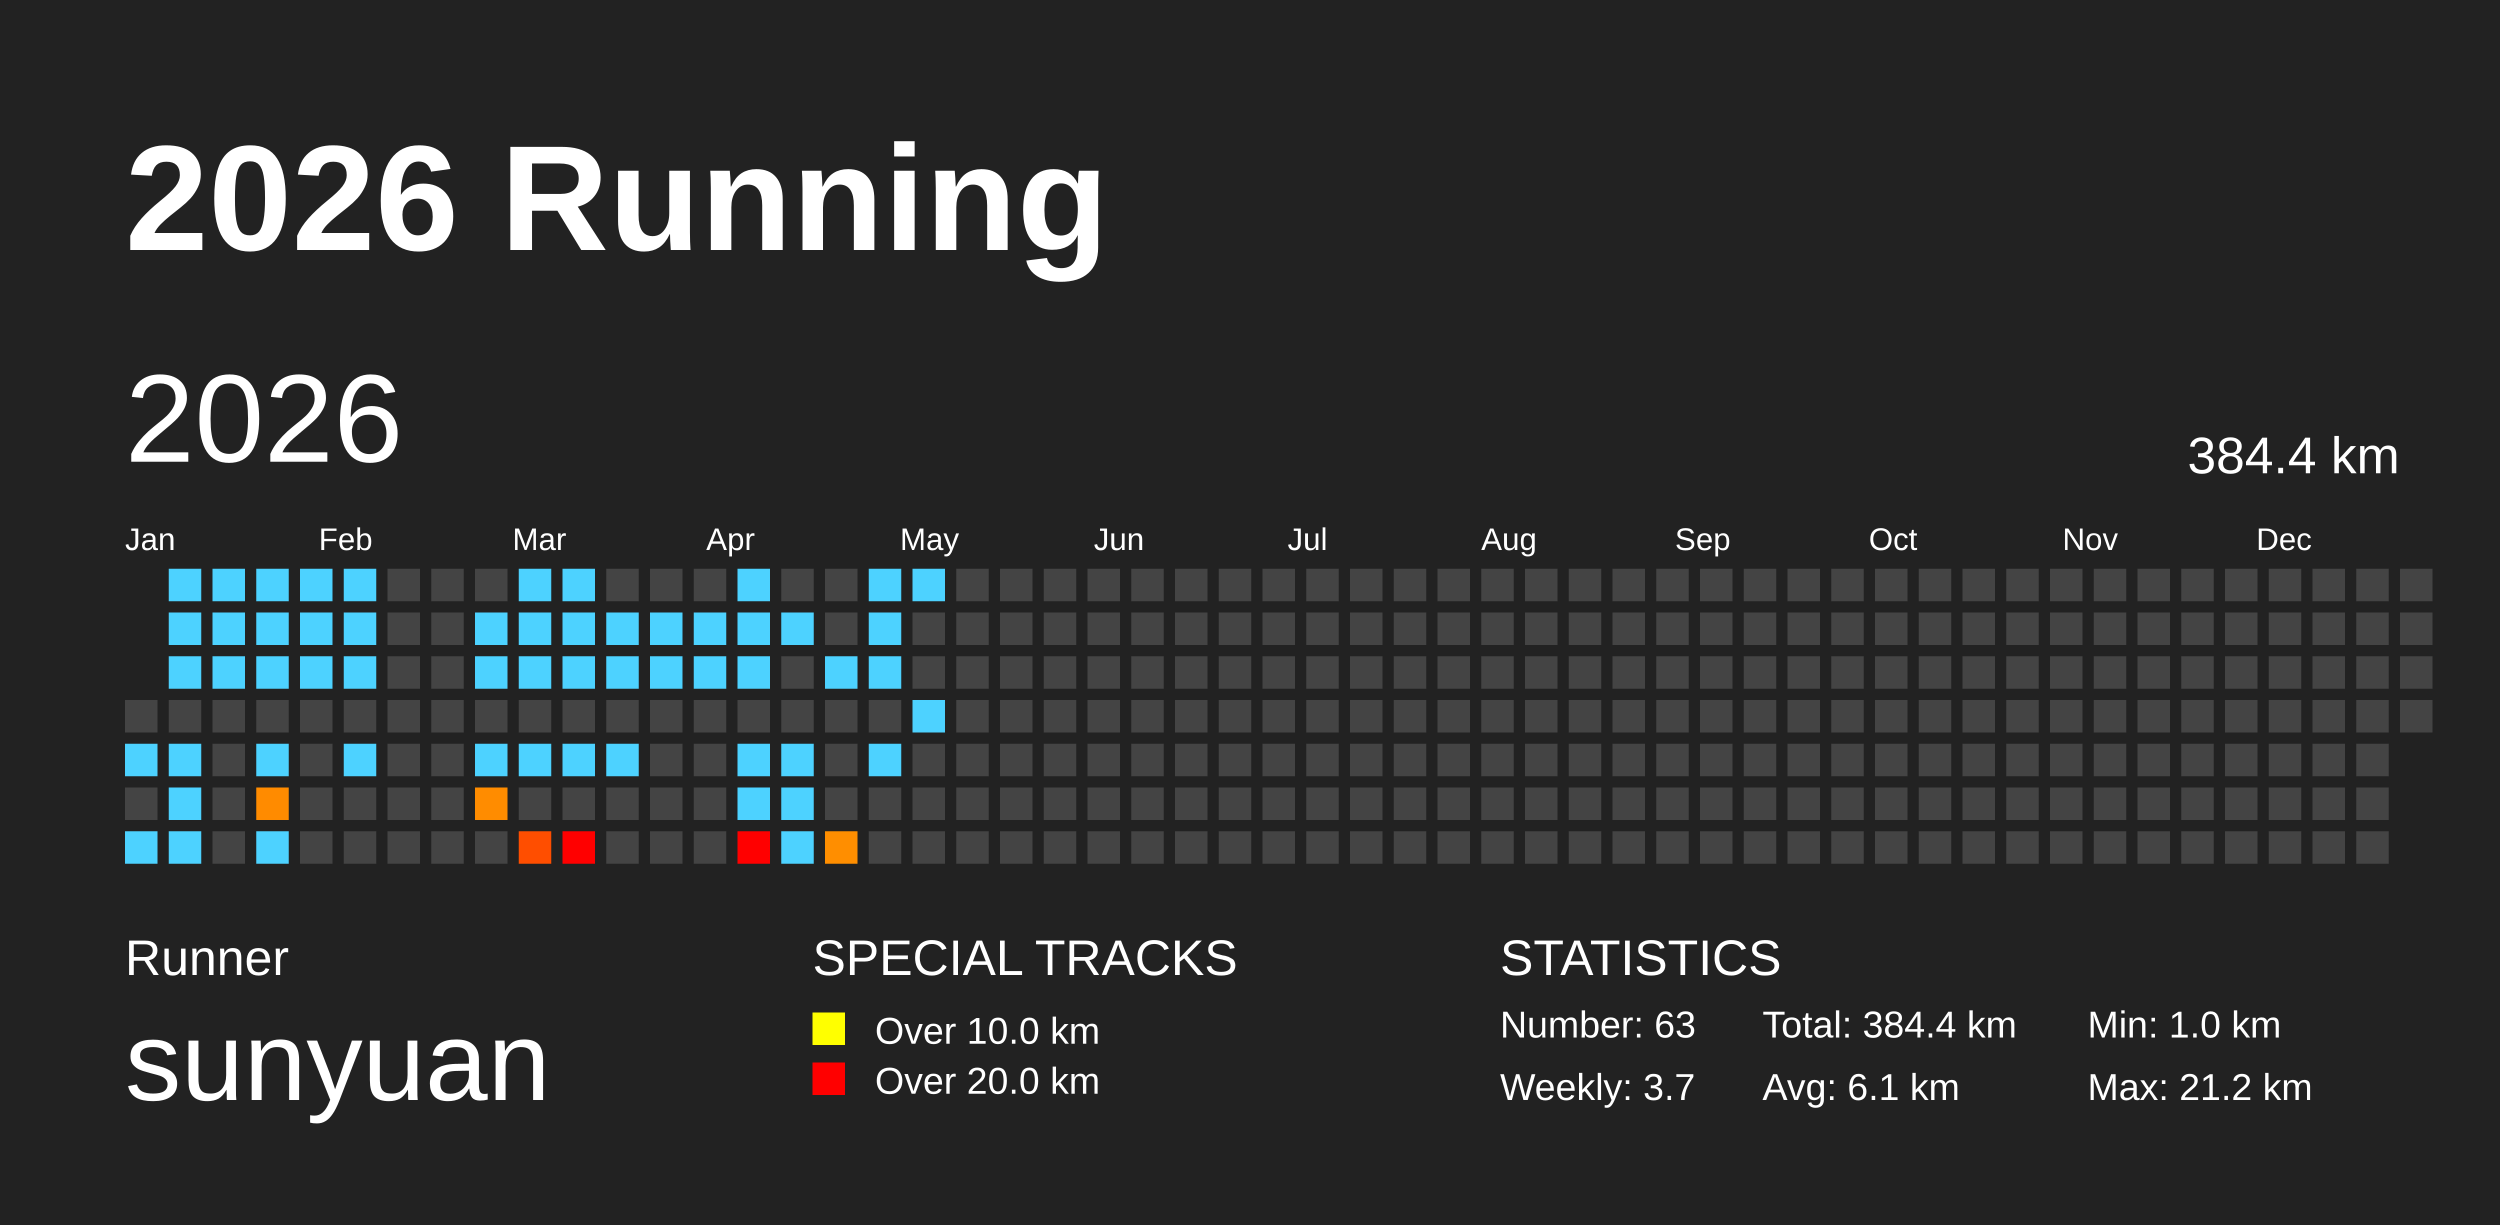
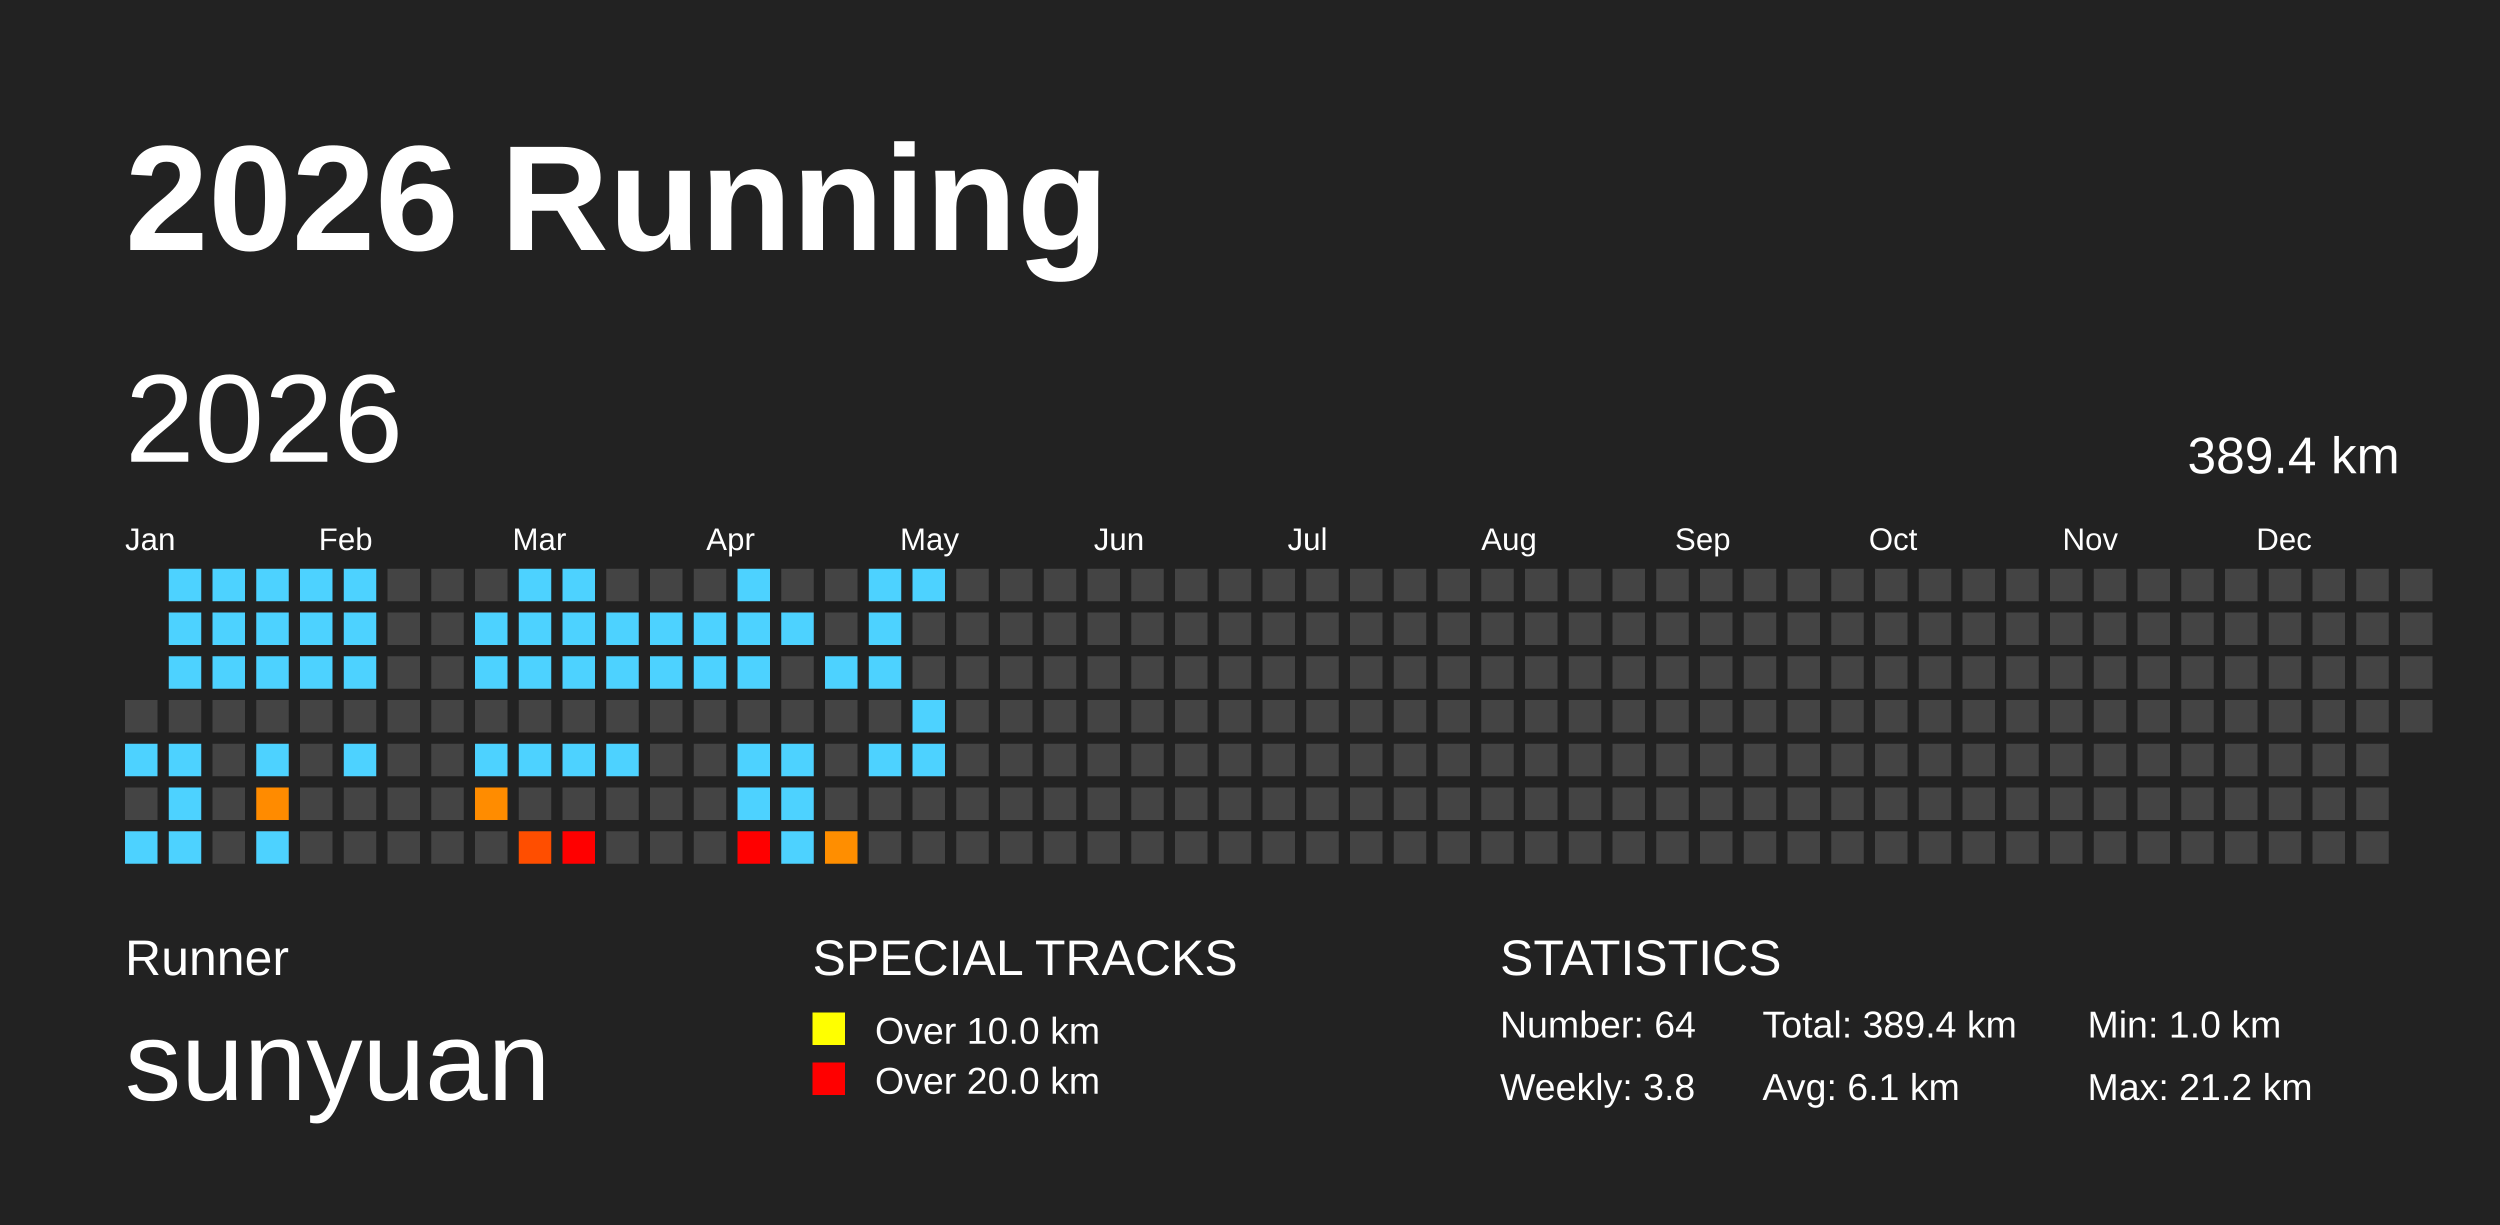
<svg xmlns="http://www.w3.org/2000/svg" baseProfile="full" height="98mm" version="1.1" viewBox="0,0,200,98" width="200mm">
  <defs />
  <rect fill="#222222" height="98" width="200" x="0" y="0" />
  <text fill="#FFFFFF" style="font-size:12px; font-family:Arial; font-weight:bold;" x="10" y="20">2026 Running</text>
  <text fill="#FFFFFF" style="font-size:4px; font-family:Arial" x="10" y="78">Runner</text>
  <text fill="#FFFFFF" style="font-size:9px; font-family:Arial" x="10" y="88">sunyuan</text>
  <text fill="#FFFFFF" style="font-size:4px; font-family:Arial" x="65" y="78">SPECIAL TRACKS</text>
  <rect fill="yellow" height="2.6" width="2.6" x="65" y="81" />
  <text fill="#FFFFFF" style="font-size:3px; font-family:Arial" x="70" y="83.5">Over 10.0 km</text>
  <rect fill="red" height="2.6" width="2.6" x="65" y="85" />
  <text fill="#FFFFFF" style="font-size:3px; font-family:Arial" x="70" y="87.5">Over 20.0 km</text>
  <text fill="#FFFFFF" style="font-size:4px; font-family:Arial" x="120" y="78">STATISTICS</text>
-   <text fill="#FFFFFF" style="font-size:3px; font-family:Arial" x="120" y="83">Number: 63</text>
-   <text fill="#FFFFFF" style="font-size:3px; font-family:Arial" x="120" y="88">Weekly: 3.7</text>
-   <text fill="#FFFFFF" style="font-size:3px; font-family:Arial" x="141" y="83">Total: 384.4 km</text>
+   <text fill="#FFFFFF" style="font-size:3px; font-family:Arial" x="120" y="83">Number: 64</text>
+   <text fill="#FFFFFF" style="font-size:3px; font-family:Arial" x="120" y="88">Weekly: 3.8</text>
+   <text fill="#FFFFFF" style="font-size:3px; font-family:Arial" x="141" y="83">Total: 389.4 km</text>
  <text fill="#FFFFFF" style="font-size:3px; font-family:Arial" x="141" y="88">Avg: 6.1 km</text>
  <text fill="#FFFFFF" style="font-size:3px; font-family:Arial" x="167" y="83">Min: 1.0 km</text>
  <text fill="#FFFFFF" style="font-size:3px; font-family:Arial" x="167" y="88">Max: 21.2 km</text>
  <text dominant-baseline="hanging" fill="#FFFFFF" style="font-size:10.0px; font-family:Arial;" x="10" y="30">2026</text>
-   <text dominant-baseline="hanging" fill="#FFFFFF" style="font-size:4.125px; font-family:Arial;" x="175" y="35">384.4 km</text>
+   <text dominant-baseline="hanging" fill="#FFFFFF" style="font-size:4.125px; font-family:Arial;" x="175" y="35">389.4 km</text>
  <text fill="#FFFFFF" style="font-size:2.5px; font-family:Arial" x="10.0" y="44">Jan</text>
  <text fill="#FFFFFF" style="font-size:2.5px; font-family:Arial" x="25.5" y="44">Feb</text>
  <text fill="#FFFFFF" style="font-size:2.5px; font-family:Arial" x="41.0" y="44">Mar</text>
  <text fill="#FFFFFF" style="font-size:2.5px; font-family:Arial" x="56.5" y="44">Apr</text>
  <text fill="#FFFFFF" style="font-size:2.5px; font-family:Arial" x="72.0" y="44">May</text>
  <text fill="#FFFFFF" style="font-size:2.5px; font-family:Arial" x="87.5" y="44">Jun</text>
  <text fill="#FFFFFF" style="font-size:2.5px; font-family:Arial" x="103.0" y="44">Jul</text>
  <text fill="#FFFFFF" style="font-size:2.5px; font-family:Arial" x="118.5" y="44">Aug</text>
  <text fill="#FFFFFF" style="font-size:2.5px; font-family:Arial" x="134.0" y="44">Sep</text>
  <text fill="#FFFFFF" style="font-size:2.5px; font-family:Arial" x="149.5" y="44">Oct</text>
  <text fill="#FFFFFF" style="font-size:2.5px; font-family:Arial" x="165.0" y="44">Nov</text>
  <text fill="#FFFFFF" style="font-size:2.5px; font-family:Arial" x="180.5" y="44">Dec</text>
  <rect fill="#444444" height="2.6" width="2.6" x="10.0" y="56.0" />
  <rect fill="#4dd2ff" height="2.6" width="2.6" x="10.0" y="59.5" />
  <rect fill="#444444" height="2.6" width="2.6" x="10.0" y="63.0" />
  <rect fill="#4dd2ff" height="2.6" width="2.6" x="10.0" y="66.5" />
  <rect fill="#4dd2ff" height="2.6" width="2.6" x="13.5" y="45.5" />
  <rect fill="#4dd2ff" height="2.6" width="2.6" x="13.5" y="49.0" />
  <rect fill="#4dd2ff" height="2.6" width="2.6" x="13.5" y="52.5" />
  <rect fill="#444444" height="2.6" width="2.6" x="13.5" y="56.0" />
  <rect fill="#4dd2ff" height="2.6" width="2.6" x="13.5" y="59.5" />
  <rect fill="#4dd2ff" height="2.6" width="2.6" x="13.5" y="63.0" />
  <rect fill="#4dd2ff" height="2.6" width="2.6" x="13.5" y="66.5" />
  <rect fill="#4dd2ff" height="2.6" width="2.6" x="17.0" y="45.5" />
  <rect fill="#4dd2ff" height="2.6" width="2.6" x="17.0" y="49.0" />
  <rect fill="#4dd2ff" height="2.6" width="2.6" x="17.0" y="52.5" />
  <rect fill="#444444" height="2.6" width="2.6" x="17.0" y="56.0" />
  <rect fill="#444444" height="2.6" width="2.6" x="17.0" y="59.5" />
  <rect fill="#444444" height="2.6" width="2.6" x="17.0" y="63.0" />
  <rect fill="#444444" height="2.6" width="2.6" x="17.0" y="66.5" />
  <rect fill="#4dd2ff" height="2.6" width="2.6" x="20.5" y="45.5" />
  <rect fill="#4dd2ff" height="2.6" width="2.6" x="20.5" y="49.0" />
  <rect fill="#4dd2ff" height="2.6" width="2.6" x="20.5" y="52.5" />
  <rect fill="#444444" height="2.6" width="2.6" x="20.5" y="56.0" />
  <rect fill="#4dd2ff" height="2.6" width="2.6" x="20.5" y="59.5" />
  <rect fill="#ff8b00" height="2.6" width="2.6" x="20.5" y="63.0" />
  <rect fill="#4dd2ff" height="2.6" width="2.6" x="20.5" y="66.5" />
  <rect fill="#4dd2ff" height="2.6" width="2.6" x="24.0" y="45.5" />
  <rect fill="#4dd2ff" height="2.6" width="2.6" x="24.0" y="49.0" />
  <rect fill="#4dd2ff" height="2.6" width="2.6" x="24.0" y="52.5" />
  <rect fill="#444444" height="2.6" width="2.6" x="24.0" y="56.0" />
  <rect fill="#444444" height="2.6" width="2.6" x="24.0" y="59.5" />
  <rect fill="#444444" height="2.6" width="2.6" x="24.0" y="63.0" />
  <rect fill="#444444" height="2.6" width="2.6" x="24.0" y="66.5" />
  <rect fill="#4dd2ff" height="2.6" width="2.6" x="27.5" y="45.5" />
  <rect fill="#4dd2ff" height="2.6" width="2.6" x="27.5" y="49.0" />
  <rect fill="#4dd2ff" height="2.6" width="2.6" x="27.5" y="52.5" />
  <rect fill="#444444" height="2.6" width="2.6" x="27.5" y="56.0" />
  <rect fill="#4dd2ff" height="2.6" width="2.6" x="27.5" y="59.5" />
  <rect fill="#444444" height="2.6" width="2.6" x="27.5" y="63.0" />
  <rect fill="#444444" height="2.6" width="2.6" x="27.5" y="66.5" />
  <rect fill="#444444" height="2.6" width="2.6" x="31.0" y="45.5" />
  <rect fill="#444444" height="2.6" width="2.6" x="31.0" y="49.0" />
  <rect fill="#444444" height="2.6" width="2.6" x="31.0" y="52.5" />
  <rect fill="#444444" height="2.6" width="2.6" x="31.0" y="56.0" />
  <rect fill="#444444" height="2.6" width="2.6" x="31.0" y="59.5" />
  <rect fill="#444444" height="2.6" width="2.6" x="31.0" y="63.0" />
  <rect fill="#444444" height="2.6" width="2.6" x="31.0" y="66.5" />
  <rect fill="#444444" height="2.6" width="2.6" x="34.5" y="45.5" />
  <rect fill="#444444" height="2.6" width="2.6" x="34.5" y="49.0" />
  <rect fill="#444444" height="2.6" width="2.6" x="34.5" y="52.5" />
  <rect fill="#444444" height="2.6" width="2.6" x="34.5" y="56.0" />
  <rect fill="#444444" height="2.6" width="2.6" x="34.5" y="59.5" />
  <rect fill="#444444" height="2.6" width="2.6" x="34.5" y="63.0" />
  <rect fill="#444444" height="2.6" width="2.6" x="34.5" y="66.5" />
  <rect fill="#444444" height="2.6" width="2.6" x="38.0" y="45.5" />
  <rect fill="#4dd2ff" height="2.6" width="2.6" x="38.0" y="49.0" />
  <rect fill="#4dd2ff" height="2.6" width="2.6" x="38.0" y="52.5" />
  <rect fill="#444444" height="2.6" width="2.6" x="38.0" y="56.0" />
  <rect fill="#4dd2ff" height="2.6" width="2.6" x="38.0" y="59.5" />
  <rect fill="#ff8c00" height="2.6" width="2.6" x="38.0" y="63.0" />
  <rect fill="#444444" height="2.6" width="2.6" x="38.0" y="66.5" />
  <rect fill="#4dd2ff" height="2.6" width="2.6" x="41.5" y="45.5" />
  <rect fill="#4dd2ff" height="2.6" width="2.6" x="41.5" y="49.0" />
  <rect fill="#4dd2ff" height="2.6" width="2.6" x="41.5" y="52.5" />
  <rect fill="#444444" height="2.6" width="2.6" x="41.5" y="56.0" />
  <rect fill="#4dd2ff" height="2.6" width="2.6" x="41.5" y="59.5" />
  <rect fill="#444444" height="2.6" width="2.6" x="41.5" y="63.0" />
  <rect fill="#ff4e00" height="2.6" width="2.6" x="41.5" y="66.5" />
  <rect fill="#4dd2ff" height="2.6" width="2.6" x="45.0" y="45.5" />
  <rect fill="#4dd2ff" height="2.6" width="2.6" x="45.0" y="49.0" />
  <rect fill="#4dd2ff" height="2.6" width="2.6" x="45.0" y="52.5" />
  <rect fill="#444444" height="2.6" width="2.6" x="45.0" y="56.0" />
  <rect fill="#4dd2ff" height="2.6" width="2.6" x="45.0" y="59.5" />
  <rect fill="#444444" height="2.6" width="2.6" x="45.0" y="63.0" />
  <rect fill="red" height="2.6" width="2.6" x="45.0" y="66.5" />
  <rect fill="#444444" height="2.6" width="2.6" x="48.5" y="45.5" />
  <rect fill="#4dd2ff" height="2.6" width="2.6" x="48.5" y="49.0" />
  <rect fill="#4dd2ff" height="2.6" width="2.6" x="48.5" y="52.5" />
  <rect fill="#444444" height="2.6" width="2.6" x="48.5" y="56.0" />
  <rect fill="#4dd2ff" height="2.6" width="2.6" x="48.5" y="59.5" />
  <rect fill="#444444" height="2.6" width="2.6" x="48.5" y="63.0" />
  <rect fill="#444444" height="2.6" width="2.6" x="48.5" y="66.5" />
  <rect fill="#444444" height="2.6" width="2.6" x="52.0" y="45.5" />
  <rect fill="#4dd2ff" height="2.6" width="2.6" x="52.0" y="49.0" />
  <rect fill="#4dd2ff" height="2.6" width="2.6" x="52.0" y="52.5" />
  <rect fill="#444444" height="2.6" width="2.6" x="52.0" y="56.0" />
  <rect fill="#444444" height="2.6" width="2.6" x="52.0" y="59.5" />
  <rect fill="#444444" height="2.6" width="2.6" x="52.0" y="63.0" />
  <rect fill="#444444" height="2.6" width="2.6" x="52.0" y="66.5" />
  <rect fill="#444444" height="2.6" width="2.6" x="55.5" y="45.5" />
  <rect fill="#4dd2ff" height="2.6" width="2.6" x="55.5" y="49.0" />
  <rect fill="#4dd2ff" height="2.6" width="2.6" x="55.5" y="52.5" />
  <rect fill="#444444" height="2.6" width="2.6" x="55.5" y="56.0" />
  <rect fill="#444444" height="2.6" width="2.6" x="55.5" y="59.5" />
  <rect fill="#444444" height="2.6" width="2.6" x="55.5" y="63.0" />
  <rect fill="#444444" height="2.6" width="2.6" x="55.5" y="66.5" />
  <rect fill="#4dd2ff" height="2.6" width="2.6" x="59.0" y="45.5" />
  <rect fill="#4dd2ff" height="2.6" width="2.6" x="59.0" y="49.0" />
  <rect fill="#4dd2ff" height="2.6" width="2.6" x="59.0" y="52.5" />
  <rect fill="#444444" height="2.6" width="2.6" x="59.0" y="56.0" />
  <rect fill="#4dd2ff" height="2.6" width="2.6" x="59.0" y="59.5" />
  <rect fill="#4dd2ff" height="2.6" width="2.6" x="59.0" y="63.0" />
  <rect fill="red" height="2.6" width="2.6" x="59.0" y="66.5" />
  <rect fill="#444444" height="2.6" width="2.6" x="62.5" y="45.5" />
  <rect fill="#4dd2ff" height="2.6" width="2.6" x="62.5" y="49.0" />
  <rect fill="#444444" height="2.6" width="2.6" x="62.5" y="52.5" />
  <rect fill="#444444" height="2.6" width="2.6" x="62.5" y="56.0" />
  <rect fill="#4dd2ff" height="2.6" width="2.6" x="62.5" y="59.5" />
  <rect fill="#4dd2ff" height="2.6" width="2.6" x="62.5" y="63.0" />
  <rect fill="#4dd2ff" height="2.6" width="2.6" x="62.5" y="66.5" />
  <rect fill="#444444" height="2.6" width="2.6" x="66.0" y="45.5" />
  <rect fill="#444444" height="2.6" width="2.6" x="66.0" y="49.0" />
  <rect fill="#4dd2ff" height="2.6" width="2.6" x="66.0" y="52.5" />
  <rect fill="#444444" height="2.6" width="2.6" x="66.0" y="56.0" />
  <rect fill="#444444" height="2.6" width="2.6" x="66.0" y="59.5" />
  <rect fill="#444444" height="2.6" width="2.6" x="66.0" y="63.0" />
  <rect fill="#ff8e00" height="2.6" width="2.6" x="66.0" y="66.5" />
  <rect fill="#4dd2ff" height="2.6" width="2.6" x="69.5" y="45.5" />
  <rect fill="#4dd2ff" height="2.6" width="2.6" x="69.5" y="49.0" />
  <rect fill="#4dd2ff" height="2.6" width="2.6" x="69.5" y="52.5" />
  <rect fill="#444444" height="2.6" width="2.6" x="69.5" y="56.0" />
  <rect fill="#4dd2ff" height="2.6" width="2.6" x="69.5" y="59.5" />
  <rect fill="#444444" height="2.6" width="2.6" x="69.5" y="63.0" />
  <rect fill="#444444" height="2.6" width="2.6" x="69.5" y="66.5" />
  <rect fill="#4dd2ff" height="2.6" width="2.6" x="73.0" y="45.5" />
  <rect fill="#444444" height="2.6" width="2.6" x="73.0" y="49.0" />
  <rect fill="#444444" height="2.6" width="2.6" x="73.0" y="52.5" />
  <rect fill="#4dd2ff" height="2.6" width="2.6" x="73.0" y="56.0" />
-   <rect fill="#444444" height="2.6" width="2.6" x="73.0" y="59.5" />
+   <rect fill="#4dd2ff" height="2.6" width="2.6" x="73.0" y="59.5" />
  <rect fill="#444444" height="2.6" width="2.6" x="73.0" y="63.0" />
  <rect fill="#444444" height="2.6" width="2.6" x="73.0" y="66.5" />
  <rect fill="#444444" height="2.6" width="2.6" x="76.5" y="45.5" />
  <rect fill="#444444" height="2.6" width="2.6" x="76.5" y="49.0" />
  <rect fill="#444444" height="2.6" width="2.6" x="76.5" y="52.5" />
  <rect fill="#444444" height="2.6" width="2.6" x="76.5" y="56.0" />
  <rect fill="#444444" height="2.6" width="2.6" x="76.5" y="59.5" />
  <rect fill="#444444" height="2.6" width="2.6" x="76.5" y="63.0" />
  <rect fill="#444444" height="2.6" width="2.6" x="76.5" y="66.5" />
  <rect fill="#444444" height="2.6" width="2.6" x="80.0" y="45.5" />
  <rect fill="#444444" height="2.6" width="2.6" x="80.0" y="49.0" />
  <rect fill="#444444" height="2.6" width="2.6" x="80.0" y="52.5" />
  <rect fill="#444444" height="2.6" width="2.6" x="80.0" y="56.0" />
  <rect fill="#444444" height="2.6" width="2.6" x="80.0" y="59.5" />
  <rect fill="#444444" height="2.6" width="2.6" x="80.0" y="63.0" />
  <rect fill="#444444" height="2.6" width="2.6" x="80.0" y="66.5" />
  <rect fill="#444444" height="2.6" width="2.6" x="83.5" y="45.5" />
  <rect fill="#444444" height="2.6" width="2.6" x="83.5" y="49.0" />
  <rect fill="#444444" height="2.6" width="2.6" x="83.5" y="52.5" />
  <rect fill="#444444" height="2.6" width="2.6" x="83.5" y="56.0" />
  <rect fill="#444444" height="2.6" width="2.6" x="83.5" y="59.5" />
  <rect fill="#444444" height="2.6" width="2.6" x="83.5" y="63.0" />
  <rect fill="#444444" height="2.6" width="2.6" x="83.5" y="66.5" />
  <rect fill="#444444" height="2.6" width="2.6" x="87.0" y="45.5" />
  <rect fill="#444444" height="2.6" width="2.6" x="87.0" y="49.0" />
  <rect fill="#444444" height="2.6" width="2.6" x="87.0" y="52.5" />
  <rect fill="#444444" height="2.6" width="2.6" x="87.0" y="56.0" />
  <rect fill="#444444" height="2.6" width="2.6" x="87.0" y="59.5" />
  <rect fill="#444444" height="2.6" width="2.6" x="87.0" y="63.0" />
  <rect fill="#444444" height="2.6" width="2.6" x="87.0" y="66.5" />
  <rect fill="#444444" height="2.6" width="2.6" x="90.5" y="45.5" />
  <rect fill="#444444" height="2.6" width="2.6" x="90.5" y="49.0" />
  <rect fill="#444444" height="2.6" width="2.6" x="90.5" y="52.5" />
  <rect fill="#444444" height="2.6" width="2.6" x="90.5" y="56.0" />
  <rect fill="#444444" height="2.6" width="2.6" x="90.5" y="59.5" />
  <rect fill="#444444" height="2.6" width="2.6" x="90.5" y="63.0" />
  <rect fill="#444444" height="2.6" width="2.6" x="90.5" y="66.5" />
  <rect fill="#444444" height="2.6" width="2.6" x="94.0" y="45.5" />
  <rect fill="#444444" height="2.6" width="2.6" x="94.0" y="49.0" />
  <rect fill="#444444" height="2.6" width="2.6" x="94.0" y="52.5" />
  <rect fill="#444444" height="2.6" width="2.6" x="94.0" y="56.0" />
  <rect fill="#444444" height="2.6" width="2.6" x="94.0" y="59.5" />
  <rect fill="#444444" height="2.6" width="2.6" x="94.0" y="63.0" />
  <rect fill="#444444" height="2.6" width="2.6" x="94.0" y="66.5" />
  <rect fill="#444444" height="2.6" width="2.6" x="97.5" y="45.5" />
  <rect fill="#444444" height="2.6" width="2.6" x="97.5" y="49.0" />
  <rect fill="#444444" height="2.6" width="2.6" x="97.5" y="52.5" />
  <rect fill="#444444" height="2.6" width="2.6" x="97.5" y="56.0" />
  <rect fill="#444444" height="2.6" width="2.6" x="97.5" y="59.5" />
  <rect fill="#444444" height="2.6" width="2.6" x="97.5" y="63.0" />
  <rect fill="#444444" height="2.6" width="2.6" x="97.5" y="66.5" />
  <rect fill="#444444" height="2.6" width="2.6" x="101.0" y="45.5" />
  <rect fill="#444444" height="2.6" width="2.6" x="101.0" y="49.0" />
  <rect fill="#444444" height="2.6" width="2.6" x="101.0" y="52.5" />
  <rect fill="#444444" height="2.6" width="2.6" x="101.0" y="56.0" />
  <rect fill="#444444" height="2.6" width="2.6" x="101.0" y="59.5" />
  <rect fill="#444444" height="2.6" width="2.6" x="101.0" y="63.0" />
  <rect fill="#444444" height="2.6" width="2.6" x="101.0" y="66.5" />
  <rect fill="#444444" height="2.6" width="2.6" x="104.5" y="45.5" />
  <rect fill="#444444" height="2.6" width="2.6" x="104.5" y="49.0" />
  <rect fill="#444444" height="2.6" width="2.6" x="104.5" y="52.5" />
  <rect fill="#444444" height="2.6" width="2.6" x="104.5" y="56.0" />
  <rect fill="#444444" height="2.6" width="2.6" x="104.5" y="59.5" />
  <rect fill="#444444" height="2.6" width="2.6" x="104.5" y="63.0" />
  <rect fill="#444444" height="2.6" width="2.6" x="104.5" y="66.5" />
  <rect fill="#444444" height="2.6" width="2.6" x="108.0" y="45.5" />
  <rect fill="#444444" height="2.6" width="2.6" x="108.0" y="49.0" />
  <rect fill="#444444" height="2.6" width="2.6" x="108.0" y="52.5" />
  <rect fill="#444444" height="2.6" width="2.6" x="108.0" y="56.0" />
  <rect fill="#444444" height="2.6" width="2.6" x="108.0" y="59.5" />
  <rect fill="#444444" height="2.6" width="2.6" x="108.0" y="63.0" />
  <rect fill="#444444" height="2.6" width="2.6" x="108.0" y="66.5" />
  <rect fill="#444444" height="2.6" width="2.6" x="111.5" y="45.5" />
  <rect fill="#444444" height="2.6" width="2.6" x="111.5" y="49.0" />
  <rect fill="#444444" height="2.6" width="2.6" x="111.5" y="52.5" />
  <rect fill="#444444" height="2.6" width="2.6" x="111.5" y="56.0" />
  <rect fill="#444444" height="2.6" width="2.6" x="111.5" y="59.5" />
  <rect fill="#444444" height="2.6" width="2.6" x="111.5" y="63.0" />
  <rect fill="#444444" height="2.6" width="2.6" x="111.5" y="66.5" />
  <rect fill="#444444" height="2.6" width="2.6" x="115.0" y="45.5" />
  <rect fill="#444444" height="2.6" width="2.6" x="115.0" y="49.0" />
  <rect fill="#444444" height="2.6" width="2.6" x="115.0" y="52.5" />
  <rect fill="#444444" height="2.6" width="2.6" x="115.0" y="56.0" />
  <rect fill="#444444" height="2.6" width="2.6" x="115.0" y="59.5" />
  <rect fill="#444444" height="2.6" width="2.6" x="115.0" y="63.0" />
  <rect fill="#444444" height="2.6" width="2.6" x="115.0" y="66.5" />
  <rect fill="#444444" height="2.6" width="2.6" x="118.5" y="45.5" />
  <rect fill="#444444" height="2.6" width="2.6" x="118.5" y="49.0" />
  <rect fill="#444444" height="2.6" width="2.6" x="118.5" y="52.5" />
  <rect fill="#444444" height="2.6" width="2.6" x="118.5" y="56.0" />
  <rect fill="#444444" height="2.6" width="2.6" x="118.5" y="59.5" />
  <rect fill="#444444" height="2.6" width="2.6" x="118.5" y="63.0" />
  <rect fill="#444444" height="2.6" width="2.6" x="118.5" y="66.5" />
  <rect fill="#444444" height="2.6" width="2.6" x="122.0" y="45.5" />
  <rect fill="#444444" height="2.6" width="2.6" x="122.0" y="49.0" />
  <rect fill="#444444" height="2.6" width="2.6" x="122.0" y="52.5" />
  <rect fill="#444444" height="2.6" width="2.6" x="122.0" y="56.0" />
  <rect fill="#444444" height="2.6" width="2.6" x="122.0" y="59.5" />
  <rect fill="#444444" height="2.6" width="2.6" x="122.0" y="63.0" />
  <rect fill="#444444" height="2.6" width="2.6" x="122.0" y="66.5" />
  <rect fill="#444444" height="2.6" width="2.6" x="125.5" y="45.5" />
  <rect fill="#444444" height="2.6" width="2.6" x="125.5" y="49.0" />
  <rect fill="#444444" height="2.6" width="2.6" x="125.5" y="52.5" />
  <rect fill="#444444" height="2.6" width="2.6" x="125.5" y="56.0" />
  <rect fill="#444444" height="2.6" width="2.6" x="125.5" y="59.5" />
  <rect fill="#444444" height="2.6" width="2.6" x="125.5" y="63.0" />
  <rect fill="#444444" height="2.6" width="2.6" x="125.5" y="66.5" />
  <rect fill="#444444" height="2.6" width="2.6" x="129.0" y="45.5" />
  <rect fill="#444444" height="2.6" width="2.6" x="129.0" y="49.0" />
  <rect fill="#444444" height="2.6" width="2.6" x="129.0" y="52.5" />
  <rect fill="#444444" height="2.6" width="2.6" x="129.0" y="56.0" />
  <rect fill="#444444" height="2.6" width="2.6" x="129.0" y="59.5" />
  <rect fill="#444444" height="2.6" width="2.6" x="129.0" y="63.0" />
  <rect fill="#444444" height="2.6" width="2.6" x="129.0" y="66.5" />
  <rect fill="#444444" height="2.6" width="2.6" x="132.5" y="45.5" />
  <rect fill="#444444" height="2.6" width="2.6" x="132.5" y="49.0" />
  <rect fill="#444444" height="2.6" width="2.6" x="132.5" y="52.5" />
  <rect fill="#444444" height="2.6" width="2.6" x="132.5" y="56.0" />
  <rect fill="#444444" height="2.6" width="2.6" x="132.5" y="59.5" />
  <rect fill="#444444" height="2.6" width="2.6" x="132.5" y="63.0" />
  <rect fill="#444444" height="2.6" width="2.6" x="132.5" y="66.5" />
  <rect fill="#444444" height="2.6" width="2.6" x="136.0" y="45.5" />
  <rect fill="#444444" height="2.6" width="2.6" x="136.0" y="49.0" />
  <rect fill="#444444" height="2.6" width="2.6" x="136.0" y="52.5" />
  <rect fill="#444444" height="2.6" width="2.6" x="136.0" y="56.0" />
  <rect fill="#444444" height="2.6" width="2.6" x="136.0" y="59.5" />
  <rect fill="#444444" height="2.6" width="2.6" x="136.0" y="63.0" />
  <rect fill="#444444" height="2.6" width="2.6" x="136.0" y="66.5" />
  <rect fill="#444444" height="2.6" width="2.6" x="139.5" y="45.5" />
  <rect fill="#444444" height="2.6" width="2.6" x="139.5" y="49.0" />
  <rect fill="#444444" height="2.6" width="2.6" x="139.5" y="52.5" />
  <rect fill="#444444" height="2.6" width="2.6" x="139.5" y="56.0" />
  <rect fill="#444444" height="2.6" width="2.6" x="139.5" y="59.5" />
  <rect fill="#444444" height="2.6" width="2.6" x="139.5" y="63.0" />
  <rect fill="#444444" height="2.6" width="2.6" x="139.5" y="66.5" />
  <rect fill="#444444" height="2.6" width="2.6" x="143.0" y="45.5" />
  <rect fill="#444444" height="2.6" width="2.6" x="143.0" y="49.0" />
  <rect fill="#444444" height="2.6" width="2.6" x="143.0" y="52.5" />
  <rect fill="#444444" height="2.6" width="2.6" x="143.0" y="56.0" />
  <rect fill="#444444" height="2.6" width="2.6" x="143.0" y="59.5" />
  <rect fill="#444444" height="2.6" width="2.6" x="143.0" y="63.0" />
  <rect fill="#444444" height="2.6" width="2.6" x="143.0" y="66.5" />
  <rect fill="#444444" height="2.6" width="2.6" x="146.5" y="45.5" />
  <rect fill="#444444" height="2.6" width="2.6" x="146.5" y="49.0" />
  <rect fill="#444444" height="2.6" width="2.6" x="146.5" y="52.5" />
  <rect fill="#444444" height="2.6" width="2.6" x="146.5" y="56.0" />
  <rect fill="#444444" height="2.6" width="2.6" x="146.5" y="59.5" />
  <rect fill="#444444" height="2.6" width="2.6" x="146.5" y="63.0" />
  <rect fill="#444444" height="2.6" width="2.6" x="146.5" y="66.5" />
  <rect fill="#444444" height="2.6" width="2.6" x="150.0" y="45.5" />
  <rect fill="#444444" height="2.6" width="2.6" x="150.0" y="49.0" />
  <rect fill="#444444" height="2.6" width="2.6" x="150.0" y="52.5" />
  <rect fill="#444444" height="2.6" width="2.6" x="150.0" y="56.0" />
  <rect fill="#444444" height="2.6" width="2.6" x="150.0" y="59.5" />
  <rect fill="#444444" height="2.6" width="2.6" x="150.0" y="63.0" />
  <rect fill="#444444" height="2.6" width="2.6" x="150.0" y="66.5" />
  <rect fill="#444444" height="2.6" width="2.6" x="153.5" y="45.5" />
  <rect fill="#444444" height="2.6" width="2.6" x="153.5" y="49.0" />
  <rect fill="#444444" height="2.6" width="2.6" x="153.5" y="52.5" />
  <rect fill="#444444" height="2.6" width="2.6" x="153.5" y="56.0" />
  <rect fill="#444444" height="2.6" width="2.6" x="153.5" y="59.5" />
  <rect fill="#444444" height="2.6" width="2.6" x="153.5" y="63.0" />
  <rect fill="#444444" height="2.6" width="2.6" x="153.5" y="66.5" />
  <rect fill="#444444" height="2.6" width="2.6" x="157.0" y="45.5" />
  <rect fill="#444444" height="2.6" width="2.6" x="157.0" y="49.0" />
  <rect fill="#444444" height="2.6" width="2.6" x="157.0" y="52.5" />
  <rect fill="#444444" height="2.6" width="2.6" x="157.0" y="56.0" />
  <rect fill="#444444" height="2.6" width="2.6" x="157.0" y="59.5" />
  <rect fill="#444444" height="2.6" width="2.6" x="157.0" y="63.0" />
  <rect fill="#444444" height="2.6" width="2.6" x="157.0" y="66.5" />
  <rect fill="#444444" height="2.6" width="2.6" x="160.5" y="45.5" />
  <rect fill="#444444" height="2.6" width="2.6" x="160.5" y="49.0" />
  <rect fill="#444444" height="2.6" width="2.6" x="160.5" y="52.5" />
  <rect fill="#444444" height="2.6" width="2.6" x="160.5" y="56.0" />
  <rect fill="#444444" height="2.6" width="2.6" x="160.5" y="59.5" />
  <rect fill="#444444" height="2.6" width="2.6" x="160.5" y="63.0" />
  <rect fill="#444444" height="2.6" width="2.6" x="160.5" y="66.5" />
  <rect fill="#444444" height="2.6" width="2.6" x="164.0" y="45.5" />
  <rect fill="#444444" height="2.6" width="2.6" x="164.0" y="49.0" />
  <rect fill="#444444" height="2.6" width="2.6" x="164.0" y="52.5" />
  <rect fill="#444444" height="2.6" width="2.6" x="164.0" y="56.0" />
  <rect fill="#444444" height="2.6" width="2.6" x="164.0" y="59.5" />
  <rect fill="#444444" height="2.6" width="2.6" x="164.0" y="63.0" />
  <rect fill="#444444" height="2.6" width="2.6" x="164.0" y="66.5" />
  <rect fill="#444444" height="2.6" width="2.6" x="167.5" y="45.5" />
  <rect fill="#444444" height="2.6" width="2.6" x="167.5" y="49.0" />
  <rect fill="#444444" height="2.6" width="2.6" x="167.5" y="52.5" />
  <rect fill="#444444" height="2.6" width="2.6" x="167.5" y="56.0" />
  <rect fill="#444444" height="2.6" width="2.6" x="167.5" y="59.5" />
  <rect fill="#444444" height="2.6" width="2.6" x="167.5" y="63.0" />
  <rect fill="#444444" height="2.6" width="2.6" x="167.5" y="66.5" />
  <rect fill="#444444" height="2.6" width="2.6" x="171.0" y="45.5" />
  <rect fill="#444444" height="2.6" width="2.6" x="171.0" y="49.0" />
  <rect fill="#444444" height="2.6" width="2.6" x="171.0" y="52.5" />
  <rect fill="#444444" height="2.6" width="2.6" x="171.0" y="56.0" />
  <rect fill="#444444" height="2.6" width="2.6" x="171.0" y="59.5" />
  <rect fill="#444444" height="2.6" width="2.6" x="171.0" y="63.0" />
  <rect fill="#444444" height="2.6" width="2.6" x="171.0" y="66.5" />
  <rect fill="#444444" height="2.6" width="2.6" x="174.5" y="45.5" />
  <rect fill="#444444" height="2.6" width="2.6" x="174.5" y="49.0" />
  <rect fill="#444444" height="2.6" width="2.6" x="174.5" y="52.5" />
  <rect fill="#444444" height="2.6" width="2.6" x="174.5" y="56.0" />
  <rect fill="#444444" height="2.6" width="2.6" x="174.5" y="59.5" />
  <rect fill="#444444" height="2.6" width="2.6" x="174.5" y="63.0" />
  <rect fill="#444444" height="2.6" width="2.6" x="174.5" y="66.5" />
  <rect fill="#444444" height="2.6" width="2.6" x="178.0" y="45.5" />
  <rect fill="#444444" height="2.6" width="2.6" x="178.0" y="49.0" />
  <rect fill="#444444" height="2.6" width="2.6" x="178.0" y="52.5" />
  <rect fill="#444444" height="2.6" width="2.6" x="178.0" y="56.0" />
  <rect fill="#444444" height="2.6" width="2.6" x="178.0" y="59.5" />
  <rect fill="#444444" height="2.6" width="2.6" x="178.0" y="63.0" />
  <rect fill="#444444" height="2.6" width="2.6" x="178.0" y="66.5" />
  <rect fill="#444444" height="2.6" width="2.6" x="181.5" y="45.5" />
  <rect fill="#444444" height="2.6" width="2.6" x="181.5" y="49.0" />
  <rect fill="#444444" height="2.6" width="2.6" x="181.5" y="52.5" />
  <rect fill="#444444" height="2.6" width="2.6" x="181.5" y="56.0" />
  <rect fill="#444444" height="2.6" width="2.6" x="181.5" y="59.5" />
  <rect fill="#444444" height="2.6" width="2.6" x="181.5" y="63.0" />
  <rect fill="#444444" height="2.6" width="2.6" x="181.5" y="66.5" />
  <rect fill="#444444" height="2.6" width="2.6" x="185.0" y="45.5" />
  <rect fill="#444444" height="2.6" width="2.6" x="185.0" y="49.0" />
  <rect fill="#444444" height="2.6" width="2.6" x="185.0" y="52.5" />
  <rect fill="#444444" height="2.6" width="2.6" x="185.0" y="56.0" />
  <rect fill="#444444" height="2.6" width="2.6" x="185.0" y="59.5" />
  <rect fill="#444444" height="2.6" width="2.6" x="185.0" y="63.0" />
  <rect fill="#444444" height="2.6" width="2.6" x="185.0" y="66.5" />
  <rect fill="#444444" height="2.6" width="2.6" x="188.5" y="45.5" />
  <rect fill="#444444" height="2.6" width="2.6" x="188.5" y="49.0" />
  <rect fill="#444444" height="2.6" width="2.6" x="188.5" y="52.5" />
  <rect fill="#444444" height="2.6" width="2.6" x="188.5" y="56.0" />
  <rect fill="#444444" height="2.6" width="2.6" x="188.5" y="59.5" />
  <rect fill="#444444" height="2.6" width="2.6" x="188.5" y="63.0" />
  <rect fill="#444444" height="2.6" width="2.6" x="188.5" y="66.5" />
  <rect fill="#444444" height="2.6" width="2.6" x="192.0" y="45.5" />
  <rect fill="#444444" height="2.6" width="2.6" x="192.0" y="49.0" />
  <rect fill="#444444" height="2.6" width="2.6" x="192.0" y="52.5" />
  <rect fill="#444444" height="2.6" width="2.6" x="192.0" y="56.0" />
</svg>
